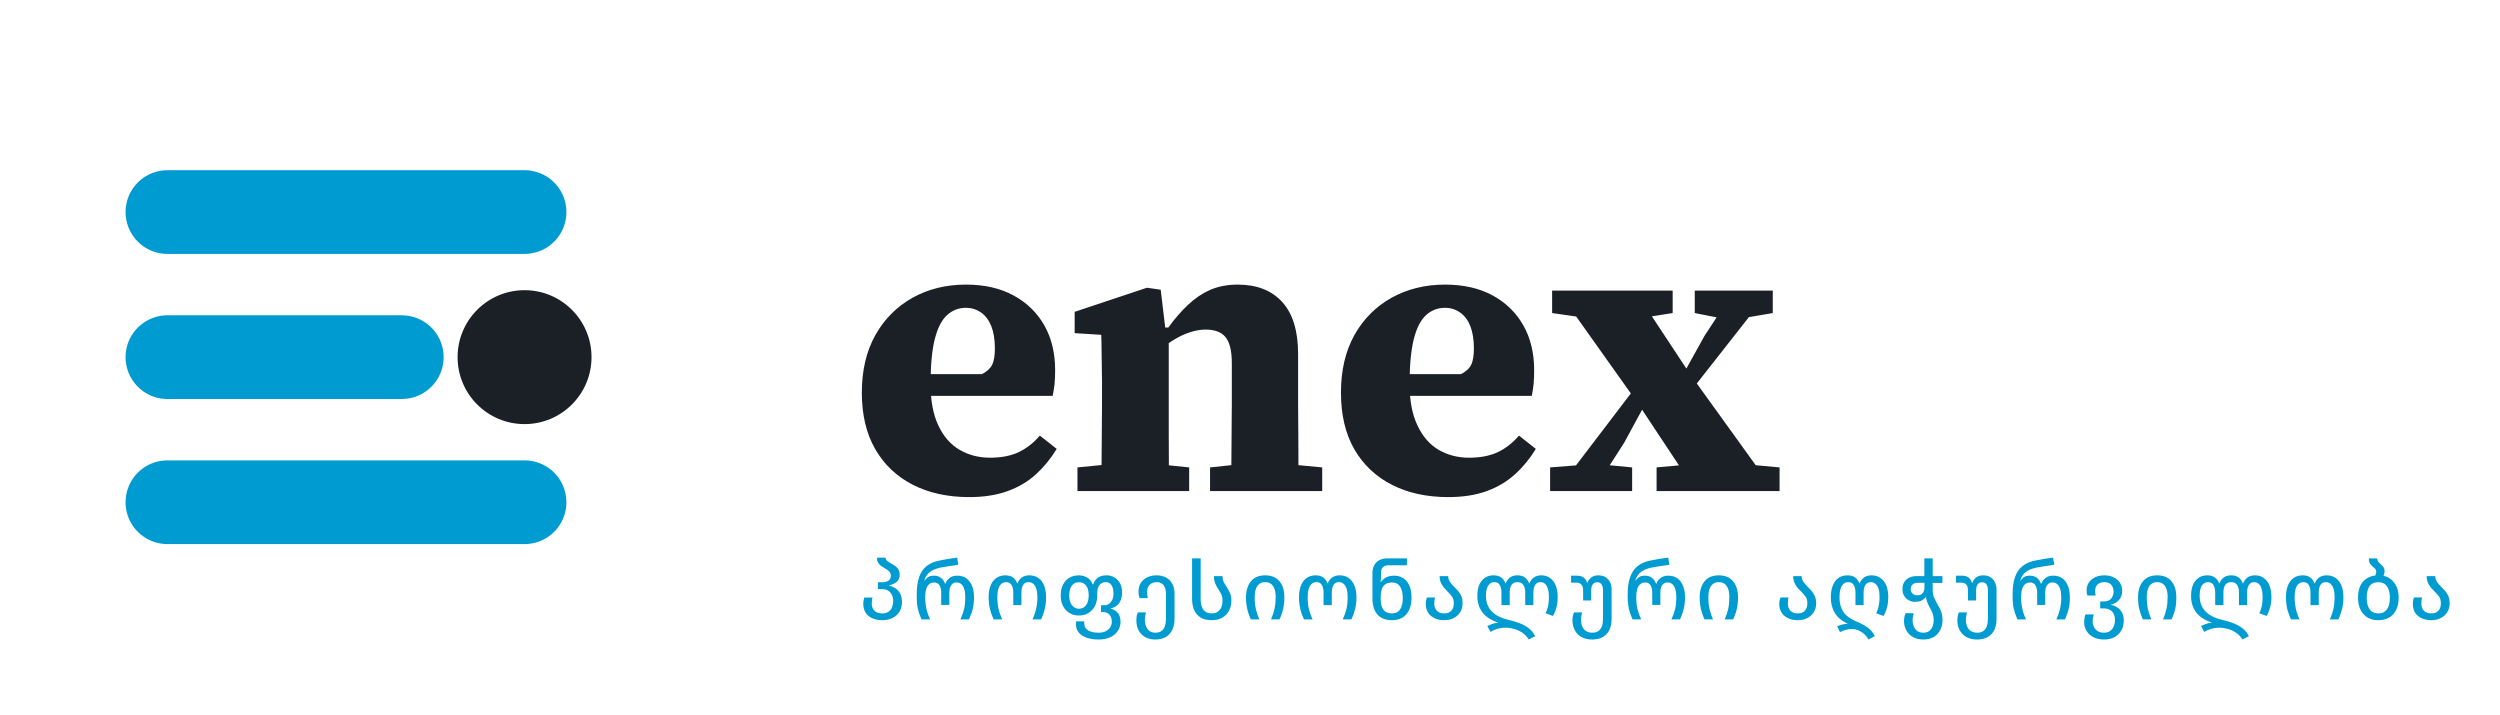
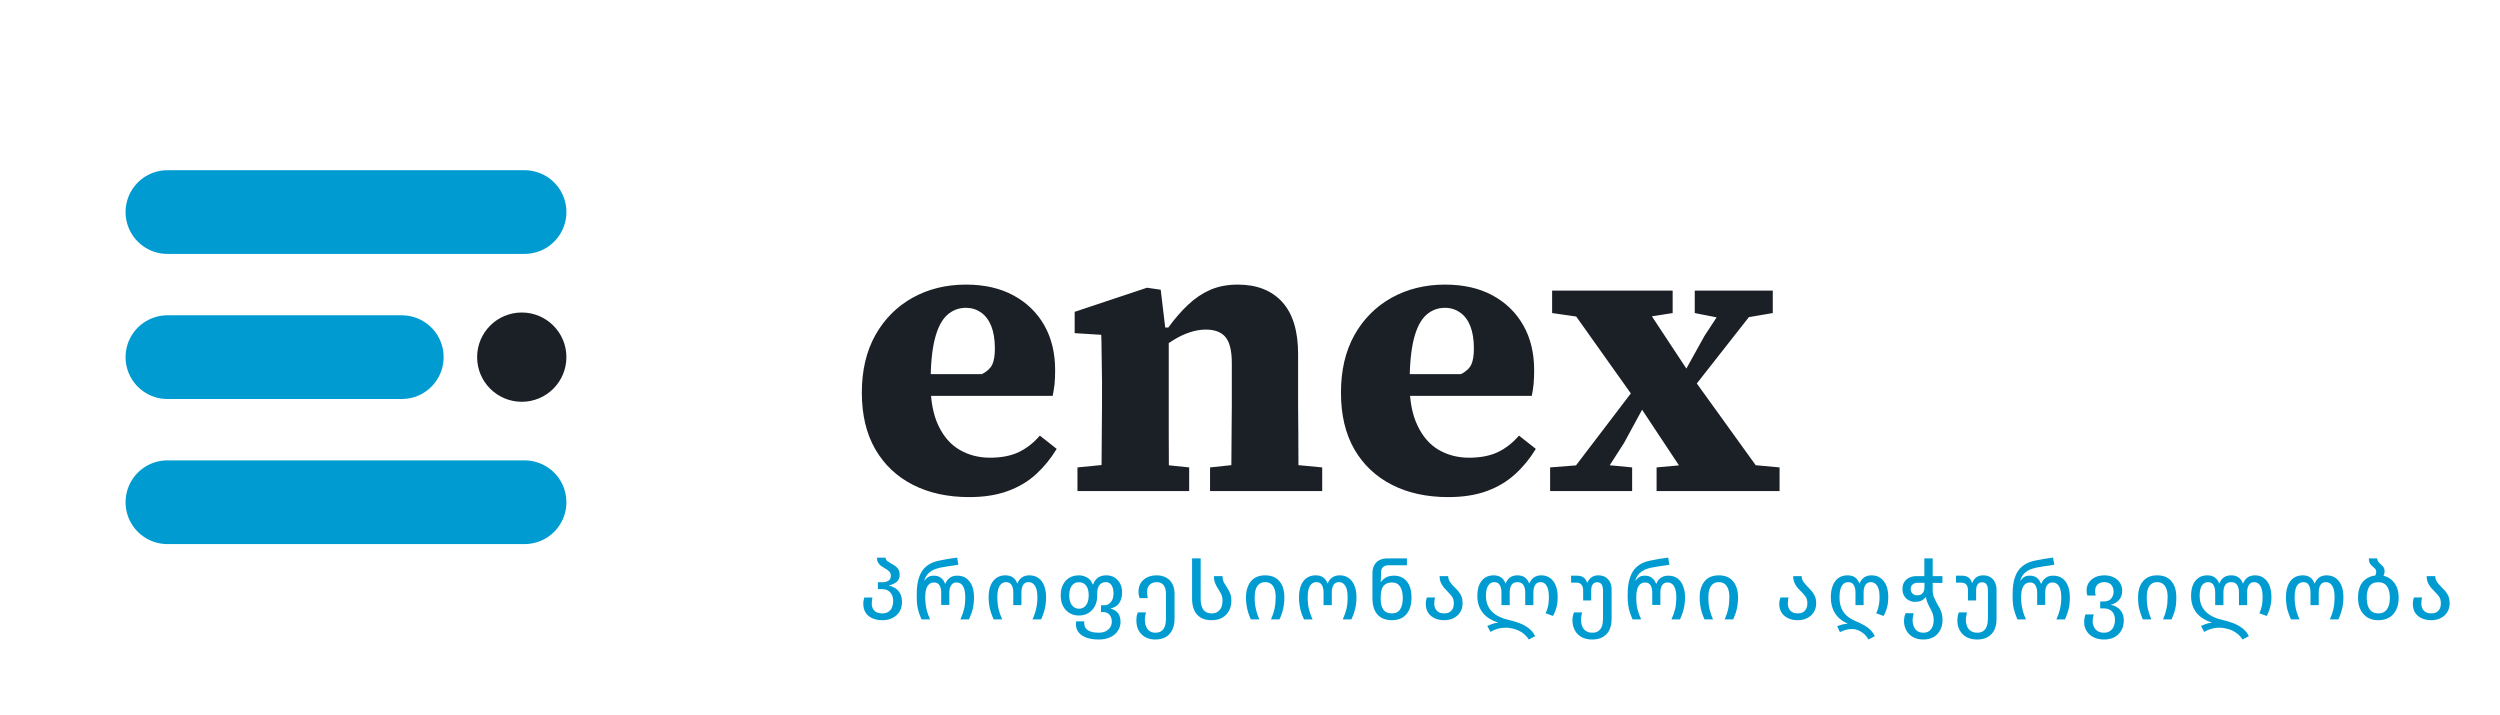
<svg xmlns="http://www.w3.org/2000/svg" viewBox="0 0 224 64" role="img" aria-label="Enex">
  <g stroke="#009cd1" stroke-width="7.5" stroke-linecap="round">
    <path d="M15 19H47" />
    <path d="M15 32H36" />
    <path d="M15 45H47" />
  </g>
-   <circle cx="47" cy="32" r="6" fill="#1b2027" />
+   <circle cx="46.75" cy="32" r="4" fill="#1b2027" />
  <path fill="#1b2027" d="M86.84 44.54L86.84 44.54Q83.96 44.54 81.80 43.44Q79.64 42.34 78.43 40.26Q77.22 38.17 77.22 35.18L77.22 35.18Q77.22 32.19 78.43 30.03Q79.64 27.87 81.76 26.68Q83.88 25.50 86.55 25.50L86.55 25.50Q89.03 25.50 90.81 26.47Q92.60 27.44 93.57 29.15Q94.54 30.86 94.54 33.16L94.54 33.16Q94.54 33.88 94.49 34.41Q94.43 34.93 94.32 35.47L94.32 35.47L81.00 35.47L81.00 33.52L87.99 33.52Q88.67 33.16 88.91 32.66Q89.14 32.16 89.14 31.22L89.14 31.22Q89.14 30.03 88.82 29.22Q88.49 28.41 87.90 28.00Q87.30 27.58 86.55 27.58L86.55 27.58Q85.58 27.58 84.86 28.23Q84.14 28.88 83.76 30.37Q83.38 31.87 83.38 34.42L83.38 34.42Q83.38 36.66 84.08 38.13Q84.78 39.61 85.99 40.31Q87.20 41.01 88.71 41.01L88.71 41.01Q90.22 41.01 91.28 40.51Q92.34 40.00 93.17 39.03L93.17 39.03L94.68 40.22Q93.89 41.52 92.83 42.49Q91.77 43.46 90.29 44Q88.82 44.54 86.84 44.54Z M106.55 44L96.54 44L96.54 41.88L100.18 41.52L103.10 41.52L106.55 41.88L106.55 44ZM104.75 44L98.67 44Q98.70 42.92 98.70 41.59Q98.70 40.26 98.72 38.85Q98.74 37.45 98.74 36.26L98.74 36.26L98.74 34.21Q98.74 33.34 98.72 32.68Q98.70 32.01 98.70 31.36Q98.70 30.72 98.67 30.00L98.67 30.00L96.29 29.85L96.29 27.94L102.77 25.78L104.00 25.96L104.46 29.82L104.72 29.85L104.72 36.26Q104.72 37.45 104.72 38.85Q104.72 40.26 104.73 41.59Q104.75 42.92 104.75 44L104.75 44ZM118.47 44L108.42 44L108.42 41.88L111.81 41.52L114.69 41.52L118.47 41.88L118.47 44ZM116.38 44L110.30 44Q110.33 42.92 110.33 41.59Q110.33 40.26 110.35 38.87Q110.37 37.48 110.37 36.26L110.37 36.26L110.37 32.52Q110.37 30.90 109.81 30.21Q109.25 29.53 108.03 29.53L108.03 29.53Q107.34 29.53 106.59 29.78Q105.83 30.03 105.06 30.52Q104.28 31.00 103.53 31.72L103.53 31.72L103.46 29.35L104.68 29.35Q105.54 28.16 106.46 27.30Q107.38 26.43 108.46 25.96Q109.54 25.50 110.91 25.50L110.91 25.50Q113.46 25.50 114.89 27.06Q116.31 28.63 116.31 31.72L116.31 31.72L116.31 36.26Q116.31 37.48 116.33 38.87Q116.34 40.26 116.34 41.59Q116.34 42.92 116.38 44L116.38 44Z M129.76 44.54L129.76 44.54Q126.88 44.54 124.72 43.44Q122.56 42.34 121.35 40.26Q120.15 38.17 120.15 35.18L120.15 35.18Q120.15 32.19 121.35 30.03Q122.56 27.87 124.68 26.68Q126.81 25.50 129.47 25.50L129.47 25.50Q131.96 25.50 133.74 26.47Q135.52 27.44 136.49 29.15Q137.46 30.86 137.46 33.16L137.46 33.16Q137.46 33.88 137.41 34.41Q137.36 34.93 137.25 35.47L137.25 35.47L123.93 35.47L123.93 33.52L130.91 33.52Q131.60 33.16 131.83 32.66Q132.06 32.16 132.06 31.22L132.06 31.22Q132.06 30.03 131.74 29.22Q131.42 28.41 130.82 28.00Q130.23 27.58 129.47 27.58L129.47 27.58Q128.50 27.58 127.78 28.23Q127.06 28.88 126.68 30.37Q126.30 31.87 126.30 34.42L126.30 34.42Q126.30 36.66 127.01 38.13Q127.71 39.61 128.91 40.31Q130.12 41.01 131.63 41.01L131.63 41.01Q133.14 41.01 134.21 40.51Q135.27 40.00 136.10 39.03L136.10 39.03L137.61 40.22Q136.82 41.52 135.75 42.49Q134.69 43.46 133.22 44Q131.74 44.54 129.76 44.54Z M146.24 44L138.89 44L138.89 41.88L142.20 41.62L143.54 41.62L146.24 41.88L146.24 44ZM142.82 43.89L139.54 43.89L147.60 33.31L149.08 35.11L148 35.11L145.52 39.68L142.82 43.89ZM159.45 44L148.43 44L148.43 41.88L152.39 41.52L155.56 41.52L159.45 41.88L159.45 44ZM158.40 26.25L150.77 35.97L149.44 34.32L150.38 34.32L152.72 30.10L155.24 26.25L158.40 26.25ZM158.98 44L151.96 44L146.74 36.12L139.58 26.04L146.49 26.04L151.38 33.45L158.98 44ZM142.82 28.59L139.07 28.05L139.07 26.04L149.87 26.04L149.87 28.05L146.45 28.59L142.82 28.59ZM154.59 28.59L151.85 28.05L151.85 26.04L158.84 26.04L158.84 28.05L155.67 28.59L154.59 28.59Z" />
  <path fill="#009cd1" d="M79.06 55.57L79.06 55.57Q78.56 55.57 78.17 55.40Q77.78 55.23 77.57 54.91Q77.35 54.58 77.35 54.10L77.35 54.10Q77.35 53.93 77.38 53.78Q77.41 53.64 77.44 53.54L77.44 53.54L78.17 53.54Q78.14 53.64 78.13 53.78Q78.11 53.92 78.11 54.07L78.11 54.07Q78.11 54.35 78.22 54.55Q78.33 54.75 78.55 54.86Q78.76 54.96 79.06 54.96L79.06 54.96Q79.39 54.96 79.61 54.81Q79.83 54.66 79.93 54.41Q80.03 54.15 80.03 53.85L80.03 53.85Q80.03 53.56 79.92 53.31Q79.81 53.07 79.57 52.92Q79.34 52.78 78.97 52.78L78.97 52.78L78.66 52.78L78.66 52.17L79.04 52.17Q79.32 52.17 79.49 52.09Q79.66 52.02 79.74 51.90Q79.82 51.77 79.82 51.60L79.82 51.60Q79.82 51.33 79.66 51.19Q79.50 51.04 79.30 50.93L79.30 50.93Q79.12 50.83 78.96 50.72Q78.80 50.60 78.69 50.43Q78.58 50.25 78.58 49.97L78.58 49.97L79.35 49.97Q79.35 50.16 79.52 50.28Q79.69 50.40 79.90 50.52L79.90 50.52Q80.07 50.61 80.24 50.74Q80.41 50.86 80.51 51.04Q80.61 51.22 80.61 51.50L80.61 51.50Q80.61 51.93 80.34 52.14Q80.07 52.35 79.67 52.45L79.67 52.45L79.67 52.48Q79.94 52.53 80.21 52.70Q80.48 52.87 80.65 53.17Q80.82 53.48 80.82 53.93L80.82 53.93Q80.82 54.41 80.61 54.78Q80.39 55.15 79.99 55.36Q79.59 55.57 79.06 55.57Z M83.34 55.50L82.57 55.50Q82.42 55.16 82.32 54.85Q82.22 54.54 82.18 54.20Q82.14 53.87 82.14 53.51L82.14 53.51L82.14 53.22Q82.14 52.33 82.35 51.72Q82.56 51.10 83.00 50.74Q83.45 50.37 84.15 50.23L84.15 50.23Q84.53 50.15 84.94 50.08Q85.35 50.01 85.76 49.96L85.76 49.96L85.87 50.60Q85.67 50.63 85.44 50.67Q85.22 50.70 85.00 50.73Q84.79 50.77 84.60 50.80Q84.40 50.83 84.25 50.86L84.25 50.86Q83.97 50.92 83.68 51.04Q83.39 51.17 83.17 51.39Q82.94 51.62 82.81 52.02L82.81 52.02L82.84 52.02Q82.97 51.84 83.11 51.74Q83.25 51.64 83.39 51.61Q83.53 51.58 83.68 51.58L83.68 51.58Q84.05 51.58 84.30 51.77Q84.56 51.96 84.67 52.29L84.67 52.29L84.71 52.29Q84.84 51.96 85.10 51.77Q85.37 51.58 85.77 51.58L85.77 51.58Q86.26 51.58 86.59 51.82Q86.92 52.07 87.10 52.50Q87.27 52.94 87.27 53.51L87.27 53.51Q87.27 53.89 87.22 54.22Q87.18 54.54 87.08 54.85Q86.97 55.16 86.82 55.50L86.82 55.50L86.05 55.50Q86.28 55.00 86.39 54.54Q86.49 54.07 86.49 53.51L86.49 53.51Q86.49 53.10 86.40 52.80Q86.31 52.50 86.14 52.34Q85.96 52.19 85.69 52.19L85.69 52.19Q85.39 52.19 85.23 52.43Q85.06 52.67 85.06 53.10L85.06 53.10L85.06 54.20L84.33 54.20L84.33 53.10Q84.33 52.70 84.18 52.44Q84.02 52.19 83.69 52.19L83.69 52.19Q83.31 52.19 83.10 52.52Q82.90 52.85 82.90 53.52L82.90 53.52Q82.90 53.89 82.95 54.22Q82.99 54.54 83.09 54.86Q83.19 55.17 83.34 55.50L83.34 55.50Z M89.80 55.50L89.03 55.50Q88.88 55.16 88.78 54.85Q88.68 54.54 88.63 54.21Q88.58 53.88 88.58 53.51L88.58 53.51Q88.58 52.92 88.75 52.48Q88.92 52.04 89.26 51.80Q89.59 51.55 90.08 51.55L90.08 51.55Q90.50 51.55 90.76 51.74Q91.02 51.93 91.13 52.26L91.13 52.26L91.17 52.26Q91.30 51.93 91.56 51.74Q91.83 51.55 92.23 51.55L92.23 51.55Q92.72 51.55 93.05 51.80Q93.39 52.04 93.56 52.48Q93.73 52.92 93.73 53.51L93.73 53.51Q93.73 53.88 93.68 54.21Q93.63 54.54 93.53 54.85Q93.44 55.16 93.28 55.50L93.28 55.50L92.51 55.50Q92.74 55.00 92.84 54.53Q92.95 54.06 92.95 53.51L92.95 53.51Q92.95 53.07 92.86 52.77Q92.77 52.48 92.59 52.32Q92.42 52.16 92.15 52.16L92.15 52.16Q91.84 52.16 91.68 52.40Q91.52 52.65 91.52 53.09L91.52 53.09L91.52 54.22L90.79 54.22L90.79 53.09Q90.79 52.68 90.64 52.42Q90.48 52.16 90.15 52.16L90.15 52.16Q89.77 52.16 89.57 52.49Q89.36 52.83 89.36 53.51L89.36 53.51Q89.36 53.88 89.41 54.21Q89.45 54.54 89.55 54.85Q89.65 55.17 89.80 55.50L89.80 55.50Z M98.44 57.30L98.44 57.30Q97.82 57.30 97.37 57.14Q96.91 56.98 96.66 56.68Q96.41 56.39 96.41 55.96L96.41 55.96Q96.41 55.89 96.41 55.82Q96.42 55.74 96.43 55.67L96.43 55.67L97.16 55.67Q97.15 55.72 97.15 55.77Q97.15 55.82 97.15 55.86L97.15 55.86Q97.15 56.14 97.31 56.32Q97.46 56.51 97.76 56.60Q98.05 56.69 98.44 56.69L98.44 56.69Q98.83 56.69 99.09 56.55Q99.35 56.41 99.48 56.19Q99.62 55.96 99.62 55.69L99.62 55.69Q99.62 55.46 99.53 55.27Q99.45 55.08 99.27 54.96Q99.10 54.84 98.82 54.84L98.82 54.84L98.65 54.84L98.65 54.23L98.95 54.23Q99.19 54.23 99.38 54.09Q99.56 53.96 99.67 53.72Q99.77 53.48 99.77 53.16L99.77 53.16Q99.77 52.86 99.69 52.63Q99.61 52.41 99.46 52.29Q99.31 52.16 99.08 52.16L99.08 52.16Q98.73 52.16 98.52 52.41Q98.31 52.66 98.31 53.17L98.31 53.17L98.31 53.36Q98.31 53.75 98.20 54.08Q98.08 54.41 97.86 54.65Q97.64 54.89 97.34 55.02Q97.04 55.15 96.66 55.15L96.66 55.15Q96.30 55.15 96.01 55.02Q95.71 54.89 95.49 54.65Q95.27 54.41 95.15 54.08Q95.04 53.74 95.04 53.34L95.04 53.34Q95.04 52.80 95.24 52.40Q95.44 51.99 95.81 51.77Q96.18 51.55 96.66 51.55L96.66 51.55Q97.06 51.55 97.41 51.75Q97.75 51.94 97.90 52.35L97.90 52.35L97.95 52.35Q98.08 51.98 98.37 51.76Q98.67 51.55 99.13 51.55L99.13 51.55Q99.57 51.55 99.89 51.76Q100.21 51.98 100.38 52.32Q100.54 52.66 100.54 53.05L100.54 53.05Q100.54 53.49 100.41 53.79Q100.29 54.09 100.06 54.27Q99.83 54.44 99.53 54.51L99.53 54.51L99.53 54.54Q99.81 54.61 100.01 54.77Q100.21 54.93 100.30 55.17Q100.40 55.41 100.40 55.72L100.40 55.72Q100.40 56.16 100.16 56.52Q99.93 56.88 99.49 57.09Q99.05 57.30 98.44 57.30ZM96.68 54.54L96.68 54.54Q96.97 54.54 97.17 54.37Q97.36 54.21 97.46 53.94Q97.55 53.67 97.55 53.34L97.55 53.34Q97.55 53.01 97.46 52.74Q97.36 52.48 97.17 52.32Q96.97 52.17 96.67 52.17L96.67 52.17Q96.38 52.17 96.19 52.32Q95.99 52.48 95.90 52.74Q95.80 53.01 95.80 53.34L95.80 53.34Q95.80 53.67 95.89 53.94Q95.99 54.21 96.19 54.37Q96.38 54.54 96.68 54.54Z M103.52 57.30L103.52 57.30Q103.14 57.30 102.82 57.18Q102.51 57.06 102.28 56.83Q102.05 56.60 101.93 56.28Q101.82 55.97 101.82 55.58L101.82 55.58Q101.82 55.37 101.85 55.19Q101.89 55.00 101.95 54.87L101.95 54.87L102.68 54.87Q102.64 55.00 102.61 55.18Q102.58 55.36 102.58 55.51L102.58 55.51Q102.58 55.85 102.68 56.11Q102.78 56.38 102.99 56.53Q103.20 56.69 103.52 56.69L103.52 56.69Q103.87 56.69 104.08 56.53Q104.28 56.38 104.38 56.09Q104.47 55.81 104.47 55.42L104.47 55.42L104.47 53.22Q104.47 52.71 104.27 52.44Q104.06 52.16 103.64 52.16L103.64 52.16Q103.38 52.16 103.19 52.26Q103.00 52.37 102.89 52.56Q102.78 52.75 102.78 53.04L102.78 53.04Q102.78 53.20 102.80 53.34Q102.82 53.48 102.84 53.59L102.84 53.59L102.11 53.59Q102.07 53.49 102.04 53.34Q102.01 53.20 102.01 53.02L102.01 53.02Q102.01 52.54 102.23 52.21Q102.45 51.89 102.81 51.72Q103.18 51.55 103.63 51.55L103.63 51.55Q104.12 51.55 104.48 51.75Q104.84 51.94 105.04 52.31Q105.24 52.68 105.24 53.21L105.24 53.21L105.24 55.44Q105.24 56.03 105.03 56.45Q104.83 56.86 104.45 57.08Q104.07 57.30 103.52 57.30Z M108.56 55.57L108.56 55.57Q107.71 55.57 107.26 55.07Q106.81 54.57 106.81 53.62L106.81 53.62L106.81 50.03L107.58 50.03L107.58 53.69Q107.58 54.27 107.81 54.61Q108.05 54.96 108.56 54.96L108.56 54.96Q108.90 54.96 109.11 54.81Q109.33 54.65 109.44 54.39Q109.54 54.14 109.54 53.82L109.54 53.82Q109.54 53.52 109.45 53.31Q109.36 53.10 109.23 52.90L109.23 52.90Q109.06 52.65 108.92 52.35Q108.77 52.06 108.77 51.62L108.77 51.62L109.54 51.62Q109.54 51.94 109.66 52.18Q109.79 52.42 109.95 52.66L109.95 52.66Q110.11 52.89 110.22 53.17Q110.33 53.44 110.33 53.82L110.33 53.82Q110.33 54.35 110.11 54.74Q109.89 55.14 109.49 55.36Q109.10 55.57 108.56 55.57Z M112.84 55.50L112.07 55.50Q111.93 55.17 111.83 54.86Q111.74 54.55 111.69 54.22Q111.64 53.89 111.64 53.51L111.64 53.51Q111.64 52.92 111.84 52.48Q112.03 52.04 112.41 51.79Q112.79 51.55 113.36 51.55L113.36 51.55Q113.93 51.55 114.31 51.79Q114.69 52.04 114.89 52.48Q115.08 52.92 115.08 53.51L115.08 53.51Q115.08 53.89 115.03 54.22Q114.99 54.55 114.89 54.86Q114.80 55.17 114.64 55.50L114.64 55.50L113.88 55.50Q114.10 55.00 114.20 54.53Q114.30 54.06 114.30 53.51L114.30 53.51Q114.30 53.06 114.19 52.76Q114.08 52.46 113.87 52.31Q113.66 52.16 113.36 52.16L113.36 52.16Q113.06 52.16 112.85 52.31Q112.64 52.46 112.53 52.76Q112.42 53.06 112.42 53.52L112.42 53.52Q112.42 53.89 112.46 54.21Q112.51 54.54 112.60 54.85Q112.69 55.17 112.84 55.50L112.84 55.50Z M117.61 55.50L116.84 55.50Q116.68 55.16 116.58 54.85Q116.48 54.54 116.44 54.21Q116.39 53.88 116.39 53.51L116.39 53.51Q116.39 52.92 116.56 52.48Q116.73 52.04 117.06 51.80Q117.40 51.55 117.89 51.55L117.89 51.55Q118.30 51.55 118.56 51.74Q118.82 51.93 118.94 52.26L118.94 52.26L118.97 52.26Q119.10 51.93 119.37 51.74Q119.64 51.55 120.03 51.55L120.03 51.55Q120.52 51.55 120.86 51.80Q121.19 52.04 121.36 52.48Q121.54 52.92 121.54 53.51L121.54 53.51Q121.54 53.88 121.49 54.21Q121.44 54.54 121.34 54.85Q121.24 55.16 121.08 55.50L121.08 55.50L120.31 55.50Q120.54 55.00 120.65 54.53Q120.75 54.06 120.75 53.51L120.75 53.51Q120.75 53.07 120.66 52.77Q120.57 52.48 120.40 52.32Q120.23 52.16 119.96 52.16L119.96 52.16Q119.65 52.16 119.49 52.40Q119.33 52.65 119.33 53.09L119.33 53.09L119.33 54.22L118.59 54.22L118.59 53.09Q118.59 52.68 118.44 52.42Q118.29 52.16 117.95 52.16L117.95 52.16Q117.58 52.16 117.37 52.49Q117.17 52.83 117.17 53.51L117.17 53.51Q117.17 53.88 117.21 54.21Q117.26 54.54 117.36 54.85Q117.45 55.17 117.61 55.50L117.61 55.50Z M124.72 55.57L124.72 55.57Q123.87 55.57 123.42 55.06Q122.97 54.56 122.97 53.57L122.97 53.57L122.97 51.38Q122.97 50.89 123.16 50.60Q123.34 50.30 123.65 50.16Q123.95 50.03 124.32 50.03L124.32 50.03L126.06 50.03L126.06 50.65L124.42 50.65Q124.11 50.65 123.93 50.80Q123.74 50.96 123.74 51.32L123.74 51.32L123.74 51.55Q123.74 51.66 123.73 51.85Q123.71 52.03 123.70 52.13L123.70 52.13L123.74 52.13Q123.86 51.97 124.02 51.85Q124.18 51.72 124.39 51.65Q124.61 51.58 124.90 51.58L124.90 51.58Q125.62 51.58 126.04 52.08Q126.47 52.58 126.47 53.56L126.47 53.56Q126.47 54.23 126.25 54.67Q126.03 55.12 125.64 55.35Q125.25 55.57 124.72 55.57ZM124.72 54.96L124.72 54.96Q125.22 54.96 125.45 54.60Q125.69 54.23 125.69 53.58L125.69 53.58Q125.69 52.94 125.45 52.56Q125.21 52.19 124.74 52.19L124.74 52.19Q124.36 52.19 124.13 52.35Q123.90 52.50 123.81 52.80Q123.71 53.09 123.71 53.50L123.71 53.50L123.71 53.69Q123.71 54.27 123.94 54.61Q124.18 54.96 124.72 54.96Z M129.40 55.57L129.40 55.57Q128.93 55.57 128.56 55.40Q128.18 55.23 127.97 54.91Q127.75 54.58 127.75 54.10L127.75 54.10Q127.75 53.92 127.78 53.78Q127.81 53.63 127.85 53.53L127.85 53.53L128.58 53.53Q128.55 53.63 128.53 53.77Q128.51 53.91 128.51 54.07L128.51 54.07Q128.51 54.35 128.62 54.55Q128.73 54.75 128.93 54.86Q129.13 54.96 129.40 54.96L129.40 54.96Q129.67 54.96 129.86 54.86Q130.05 54.75 130.16 54.55Q130.26 54.35 130.26 54.05L130.26 54.05Q130.26 53.69 130.11 53.47Q129.95 53.25 129.74 53.04L129.74 53.04Q129.57 52.87 129.40 52.68Q129.23 52.48 129.11 52.23Q128.99 51.97 128.99 51.62L128.99 51.62L129.76 51.62Q129.76 51.92 129.93 52.16Q130.10 52.39 130.33 52.62L130.33 52.62Q130.51 52.79 130.68 52.99Q130.84 53.19 130.95 53.44Q131.05 53.70 131.05 54.05L131.05 54.05Q131.05 54.50 130.84 54.84Q130.63 55.19 130.25 55.38Q129.88 55.57 129.40 55.57Z M137.55 57.00L136.98 57.30Q136.82 57.03 136.58 56.83Q136.35 56.63 136.07 56.50Q135.79 56.37 135.50 56.31Q135.20 56.24 134.90 56.24L134.90 56.24Q134.52 56.24 134.18 56.34Q133.84 56.44 133.55 56.62L133.55 56.62L133.26 56.09Q133.40 56.02 133.56 55.96Q133.71 55.90 133.88 55.85Q134.05 55.81 134.22 55.80L134.22 55.80L134.22 55.78Q133.83 55.66 133.49 55.45Q133.15 55.25 132.90 54.96Q132.65 54.66 132.51 54.28Q132.37 53.89 132.37 53.38L132.37 53.38Q132.37 52.84 132.53 52.43Q132.70 52.02 133.03 51.78Q133.36 51.55 133.83 51.55L133.83 51.55Q134.25 51.55 134.51 51.74Q134.76 51.93 134.88 52.26L134.88 52.26L134.92 52.26Q135.04 51.93 135.30 51.74Q135.56 51.55 135.96 51.55L135.96 51.55Q136.37 51.55 136.63 51.74Q136.89 51.93 137.00 52.26L137.00 52.26L137.04 52.26Q137.17 51.93 137.44 51.74Q137.70 51.55 138.10 51.55L138.10 51.55Q138.57 51.55 138.90 51.80Q139.23 52.04 139.40 52.48Q139.57 52.92 139.57 53.51L139.57 53.51Q139.57 53.98 139.47 54.38Q139.37 54.79 139.15 55.19L139.15 55.19L138.49 54.95Q138.65 54.59 138.72 54.25Q138.78 53.91 138.78 53.51L138.78 53.51Q138.78 52.83 138.58 52.49Q138.39 52.16 138.03 52.16L138.03 52.16Q137.72 52.16 137.56 52.40Q137.39 52.64 137.39 53.09L137.39 53.09L137.39 54.22L136.66 54.22L136.66 53.07Q136.66 52.68 136.50 52.42Q136.34 52.16 135.96 52.16L135.96 52.16Q135.61 52.16 135.44 52.40Q135.27 52.64 135.27 53.07L135.27 53.07L135.27 54.22L134.53 54.22L134.53 53.09Q134.53 52.68 134.38 52.42Q134.23 52.16 133.89 52.16L133.89 52.16Q133.55 52.16 133.35 52.46Q133.14 52.76 133.14 53.39L133.14 53.39Q133.14 53.87 133.30 54.23Q133.45 54.59 133.73 54.85Q134.00 55.10 134.36 55.27Q134.71 55.44 135.12 55.53L135.12 55.53Q135.63 55.64 136.11 55.82Q136.59 56.00 136.96 56.28Q137.34 56.57 137.55 57.00L137.55 57.00Z M142.67 57.30L142.67 57.30Q142.26 57.30 141.93 57.18Q141.60 57.06 141.37 56.83Q141.14 56.60 141.02 56.28Q140.89 55.97 140.89 55.58L140.89 55.58Q140.89 55.37 140.93 55.19Q140.97 55.00 141.03 54.87L141.03 54.87L141.76 54.87Q141.72 55.00 141.69 55.18Q141.66 55.36 141.66 55.51L141.66 55.51Q141.66 55.85 141.76 56.11Q141.87 56.38 142.09 56.53Q142.32 56.69 142.67 56.69L142.67 56.69Q143.03 56.69 143.23 56.53Q143.44 56.37 143.54 56.09Q143.63 55.80 143.63 55.42L143.63 55.42L143.63 52.92Q143.63 52.56 143.50 52.36Q143.37 52.17 143.11 52.17L143.11 52.17Q142.85 52.17 142.71 52.36Q142.57 52.56 142.57 52.91L142.57 52.91L142.57 53.80L141.85 53.80L141.85 52.92Q141.85 52.56 141.70 52.39Q141.56 52.21 141.29 52.21L141.29 52.21L140.77 52.21L140.77 51.58L141.28 51.58Q141.64 51.58 141.87 51.73Q142.10 51.89 142.21 52.22L142.21 52.22L142.23 52.22Q142.36 51.89 142.61 51.72Q142.85 51.55 143.20 51.55L143.20 51.55Q143.58 51.55 143.85 51.71Q144.11 51.87 144.26 52.16Q144.40 52.45 144.40 52.82L144.40 52.82L144.40 55.44Q144.40 56.03 144.20 56.45Q144.00 56.86 143.61 57.08Q143.23 57.30 142.67 57.30Z M147.05 55.50L146.28 55.50Q146.13 55.16 146.03 54.85Q145.93 54.54 145.89 54.20Q145.84 53.87 145.84 53.51L145.84 53.51L145.84 53.22Q145.84 52.33 146.06 51.72Q146.27 51.10 146.71 50.74Q147.15 50.37 147.85 50.23L147.85 50.23Q148.24 50.15 148.65 50.08Q149.06 50.01 149.47 49.96L149.47 49.96L149.58 50.60Q149.38 50.63 149.15 50.67Q148.93 50.70 148.71 50.73Q148.49 50.77 148.30 50.80Q148.11 50.83 147.96 50.86L147.96 50.86Q147.67 50.92 147.38 51.04Q147.10 51.17 146.87 51.39Q146.65 51.62 146.52 52.02L146.52 52.02L146.55 52.02Q146.68 51.84 146.82 51.74Q146.95 51.64 147.10 51.61Q147.24 51.58 147.39 51.58L147.39 51.58Q147.76 51.58 148.01 51.77Q148.26 51.96 148.38 52.29L148.38 52.29L148.42 52.29Q148.54 51.96 148.81 51.77Q149.08 51.58 149.47 51.58L149.47 51.58Q149.97 51.58 150.30 51.82Q150.63 52.07 150.80 52.50Q150.98 52.94 150.98 53.51L150.98 53.51Q150.98 53.89 150.93 54.22Q150.88 54.54 150.78 54.85Q150.68 55.16 150.53 55.50L150.53 55.50L149.76 55.50Q149.99 55.00 150.10 54.54Q150.20 54.07 150.20 53.51L150.20 53.51Q150.20 53.10 150.11 52.80Q150.02 52.50 149.84 52.34Q149.67 52.19 149.40 52.19L149.40 52.19Q149.10 52.19 148.93 52.43Q148.77 52.67 148.77 53.10L148.77 53.10L148.77 54.20L148.04 54.20L148.04 53.10Q148.04 52.70 147.89 52.44Q147.73 52.19 147.40 52.19L147.40 52.19Q147.02 52.19 146.81 52.52Q146.61 52.85 146.61 53.52L146.61 53.52Q146.61 53.89 146.65 54.22Q146.70 54.54 146.80 54.86Q146.90 55.17 147.05 55.50L147.05 55.50Z M153.49 55.50L152.72 55.50Q152.58 55.17 152.48 54.86Q152.38 54.55 152.34 54.22Q152.29 53.89 152.29 53.51L152.29 53.51Q152.29 52.92 152.49 52.48Q152.68 52.04 153.06 51.79Q153.44 51.55 154.00 51.55L154.00 51.55Q154.58 51.55 154.96 51.79Q155.34 52.04 155.53 52.48Q155.73 52.92 155.73 53.51L155.73 53.51Q155.73 53.89 155.68 54.22Q155.64 54.55 155.54 54.86Q155.44 55.17 155.29 55.50L155.29 55.50L154.53 55.50Q154.75 55.00 154.85 54.53Q154.95 54.06 154.95 53.51L154.95 53.51Q154.95 53.06 154.84 52.76Q154.72 52.46 154.52 52.31Q154.31 52.16 154.00 52.16L154.00 52.16Q153.71 52.16 153.50 52.31Q153.29 52.46 153.18 52.76Q153.07 53.06 153.07 53.52L153.07 53.52Q153.07 53.89 153.11 54.21Q153.15 54.54 153.25 54.85Q153.34 55.17 153.49 55.50L153.49 55.50Z  M161.07 55.57L161.07 55.57Q160.61 55.57 160.23 55.40Q159.86 55.23 159.64 54.91Q159.42 54.58 159.42 54.10L159.42 54.10Q159.42 53.92 159.46 53.78Q159.49 53.63 159.53 53.53L159.53 53.53L160.26 53.53Q160.22 53.63 160.21 53.77Q160.19 53.91 160.19 54.07L160.19 54.07Q160.19 54.35 160.30 54.55Q160.40 54.75 160.61 54.86Q160.81 54.96 161.07 54.96L161.07 54.96Q161.35 54.96 161.54 54.86Q161.73 54.75 161.83 54.55Q161.94 54.35 161.94 54.05L161.94 54.05Q161.94 53.69 161.78 53.47Q161.63 53.25 161.42 53.04L161.42 53.04Q161.25 52.87 161.07 52.68Q160.90 52.48 160.79 52.23Q160.67 51.97 160.67 51.62L160.67 51.62L161.43 51.62Q161.43 51.92 161.61 52.16Q161.78 52.39 162.01 52.62L162.01 52.62Q162.19 52.79 162.35 52.99Q162.51 53.19 162.62 53.44Q162.73 53.70 162.73 54.05L162.73 54.05Q162.73 54.50 162.52 54.84Q162.30 55.19 161.93 55.38Q161.56 55.57 161.07 55.57Z M167.98 57.00L167.41 57.30Q167.25 57.00 167.01 56.79Q166.76 56.58 166.49 56.47Q166.22 56.36 165.95 56.36L165.95 56.36Q165.65 56.36 165.40 56.43Q165.14 56.50 164.86 56.64L164.86 56.64L164.61 56.11Q164.77 56.04 164.98 55.98Q165.19 55.91 165.53 55.89L165.53 55.89L165.53 55.87Q164.78 55.53 164.41 54.93Q164.04 54.34 164.04 53.51L164.04 53.51Q164.04 52.93 164.21 52.49Q164.38 52.04 164.71 51.80Q165.04 51.55 165.53 51.55L165.53 51.55Q165.96 51.55 166.22 51.74Q166.48 51.93 166.59 52.26L166.59 52.26L166.63 52.26Q166.76 51.93 167.02 51.74Q167.29 51.55 167.69 51.55L167.69 51.55Q168.18 51.55 168.51 51.80Q168.84 52.04 169.02 52.48Q169.19 52.92 169.19 53.51L169.19 53.51Q169.19 53.98 169.09 54.38Q168.99 54.79 168.77 55.19L168.77 55.19L168.11 54.95Q168.28 54.59 168.34 54.25Q168.41 53.91 168.41 53.51L168.41 53.51Q168.41 53.07 168.32 52.77Q168.23 52.48 168.05 52.32Q167.88 52.16 167.62 52.16L167.62 52.16Q167.31 52.16 167.15 52.40Q166.98 52.64 166.98 53.08L166.98 53.08L166.98 54.22L166.25 54.22L166.25 53.08Q166.25 52.67 166.09 52.41Q165.94 52.16 165.60 52.16L165.60 52.16Q165.23 52.16 165.03 52.49Q164.82 52.83 164.82 53.51L164.82 53.51Q164.82 53.97 164.93 54.32Q165.04 54.67 165.24 54.92Q165.44 55.18 165.71 55.36Q165.99 55.54 166.30 55.67L166.30 55.67Q166.73 55.85 167.04 56.03Q167.35 56.20 167.58 56.43Q167.81 56.66 167.98 57.00L167.98 57.00Z M172.32 57.30L172.32 57.30Q171.94 57.30 171.62 57.18Q171.30 57.06 171.08 56.84Q170.85 56.62 170.73 56.31Q170.60 56.01 170.60 55.65L170.60 55.65Q170.60 55.44 170.64 55.26Q170.68 55.08 170.74 54.94L170.74 54.94L171.47 54.94Q171.43 55.07 171.40 55.25Q171.37 55.43 171.37 55.59L171.37 55.59Q171.37 55.88 171.48 56.13Q171.58 56.39 171.79 56.54Q172.00 56.69 172.33 56.69L172.33 56.69Q172.66 56.69 172.87 56.53Q173.07 56.36 173.17 56.10Q173.26 55.85 173.26 55.55L173.26 55.55Q173.26 55.25 173.18 55.02Q173.10 54.79 172.99 54.58L172.99 54.58Q172.85 54.34 172.73 54.07Q172.61 53.81 172.56 53.51L172.56 53.51L172.53 53.51Q172.36 53.73 172.13 53.83Q171.89 53.93 171.58 53.93L171.58 53.93Q171.32 53.93 171.06 53.80Q170.80 53.68 170.63 53.42Q170.46 53.16 170.46 52.78L170.46 52.78Q170.46 52.40 170.63 52.14Q170.80 51.88 171.09 51.75Q171.38 51.62 171.73 51.62L171.73 51.62L172.42 51.62L172.42 50.03L173.17 50.03L173.17 51.62L174.04 51.62L174.04 52.23L173.17 52.23L173.17 52.89Q173.17 53.31 173.33 53.62Q173.48 53.94 173.66 54.26L173.66 54.26Q173.83 54.52 173.94 54.84Q174.05 55.16 174.05 55.56L174.05 55.56Q174.05 56.07 173.84 56.46Q173.64 56.85 173.25 57.08Q172.87 57.30 172.32 57.30ZM171.80 53.34L171.80 53.34Q172.12 53.34 172.27 53.14Q172.43 52.94 172.43 52.69L172.43 52.69L172.43 52.22L171.82 52.22Q171.52 52.22 171.36 52.38Q171.20 52.53 171.20 52.78L171.20 52.78Q171.20 53.04 171.37 53.19Q171.53 53.34 171.80 53.34Z M177.16 57.30L177.16 57.30Q176.75 57.30 176.42 57.18Q176.09 57.06 175.86 56.83Q175.63 56.60 175.50 56.28Q175.38 55.97 175.38 55.58L175.38 55.58Q175.38 55.37 175.42 55.19Q175.45 55.00 175.52 54.87L175.52 54.87L176.24 54.87Q176.21 55.00 176.18 55.18Q176.14 55.36 176.14 55.51L176.14 55.51Q176.14 55.85 176.25 56.11Q176.35 56.38 176.58 56.53Q176.81 56.69 177.16 56.69L177.16 56.69Q177.51 56.69 177.72 56.53Q177.93 56.37 178.02 56.09Q178.12 55.80 178.12 55.42L178.12 55.42L178.12 52.92Q178.12 52.56 177.99 52.36Q177.86 52.17 177.59 52.17L177.59 52.17Q177.34 52.17 177.20 52.36Q177.06 52.56 177.06 52.91L177.06 52.91L177.06 53.80L176.33 53.80L176.33 52.92Q176.33 52.56 176.19 52.39Q176.04 52.21 175.78 52.21L175.78 52.21L175.26 52.21L175.26 51.58L175.77 51.58Q176.13 51.58 176.36 51.73Q176.59 51.89 176.69 52.22L176.69 52.22L176.72 52.22Q176.85 51.89 177.09 51.72Q177.34 51.55 177.68 51.55L177.68 51.55Q178.07 51.55 178.33 51.71Q178.60 51.87 178.74 52.16Q178.89 52.45 178.89 52.82L178.89 52.82L178.89 55.44Q178.89 56.03 178.69 56.45Q178.48 56.86 178.10 57.08Q177.71 57.30 177.16 57.30Z M181.53 55.50L180.76 55.50Q180.62 55.16 180.52 54.85Q180.42 54.54 180.37 54.20Q180.33 53.87 180.33 53.51L180.33 53.51L180.33 53.22Q180.33 52.33 180.54 51.72Q180.75 51.10 181.20 50.74Q181.64 50.37 182.34 50.23L182.34 50.23Q182.73 50.15 183.13 50.08Q183.54 50.01 183.95 49.96L183.95 49.96L184.07 50.60Q183.87 50.63 183.64 50.67Q183.41 50.70 183.20 50.73Q182.98 50.77 182.79 50.80Q182.60 50.83 182.45 50.86L182.45 50.86Q182.16 50.92 181.87 51.04Q181.58 51.17 181.36 51.39Q181.14 51.62 181.01 52.02L181.01 52.02L181.04 52.02Q181.17 51.84 181.30 51.74Q181.44 51.64 181.58 51.61Q181.73 51.58 181.88 51.58L181.88 51.58Q182.25 51.58 182.50 51.77Q182.75 51.96 182.86 52.29L182.86 52.29L182.91 52.29Q183.03 51.96 183.30 51.77Q183.56 51.58 183.96 51.58L183.96 51.58Q184.46 51.58 184.79 51.82Q185.12 52.07 185.29 52.50Q185.46 52.94 185.46 53.51L185.46 53.51Q185.46 53.89 185.42 54.22Q185.37 54.54 185.27 54.85Q185.17 55.16 185.02 55.50L185.02 55.50L184.25 55.50Q184.48 55.00 184.58 54.54Q184.69 54.07 184.69 53.51L184.69 53.51Q184.69 53.10 184.60 52.80Q184.51 52.50 184.33 52.34Q184.15 52.19 183.89 52.19L183.89 52.19Q183.58 52.19 183.42 52.43Q183.25 52.67 183.25 53.10L183.25 53.10L183.25 54.20L182.53 54.20L182.53 53.10Q182.53 52.70 182.37 52.44Q182.22 52.19 181.89 52.19L181.89 52.19Q181.50 52.19 181.30 52.52Q181.09 52.85 181.09 53.52L181.09 53.52Q181.09 53.89 181.14 54.22Q181.19 54.54 181.28 54.86Q181.38 55.17 181.53 55.50L181.53 55.50Z M188.52 57.30L188.52 57.30Q188.11 57.30 187.78 57.18Q187.45 57.06 187.22 56.85Q186.99 56.64 186.86 56.35Q186.74 56.06 186.74 55.73L186.74 55.73Q186.74 55.53 186.78 55.35Q186.81 55.17 186.86 55.05L186.86 55.05L187.60 55.05Q187.56 55.16 187.53 55.33Q187.50 55.51 187.50 55.65L187.50 55.65Q187.50 55.92 187.61 56.15Q187.71 56.39 187.94 56.54Q188.17 56.69 188.52 56.69L188.52 56.69Q188.86 56.69 189.07 56.53Q189.29 56.38 189.39 56.12Q189.50 55.87 189.50 55.56L189.50 55.56Q189.50 55.25 189.39 55.01Q189.28 54.77 189.04 54.64Q188.81 54.51 188.46 54.51L188.46 54.51L188.18 54.51L188.18 53.89L188.50 53.89Q188.97 53.89 189.17 53.62Q189.38 53.35 189.38 52.99L189.38 52.99Q189.38 52.76 189.28 52.57Q189.19 52.38 189.01 52.27Q188.82 52.16 188.56 52.16L188.56 52.16Q188.28 52.16 188.10 52.26Q187.91 52.36 187.82 52.54Q187.72 52.71 187.72 52.96L187.72 52.96Q187.72 53.06 187.73 53.16Q187.75 53.25 187.78 53.36L187.78 53.36L187.03 53.36Q186.99 53.24 186.97 53.13Q186.96 53.02 186.96 52.90L186.96 52.90Q186.96 52.50 187.16 52.20Q187.37 51.89 187.73 51.72Q188.09 51.55 188.56 51.55L188.56 51.55Q189.03 51.55 189.39 51.73Q189.75 51.91 189.95 52.22Q190.15 52.53 190.15 52.92L190.15 52.92Q190.15 53.43 189.87 53.75Q189.59 54.07 189.14 54.18L189.14 54.18L189.14 54.20Q189.44 54.25 189.70 54.42Q189.97 54.59 190.13 54.88Q190.29 55.18 190.29 55.60L190.29 55.60Q190.29 56.10 190.07 56.49Q189.85 56.88 189.46 57.09Q189.06 57.30 188.52 57.30Z M192.76 55.50L192.00 55.50Q191.86 55.17 191.76 54.86Q191.66 54.55 191.61 54.22Q191.57 53.89 191.57 53.51L191.57 53.51Q191.57 52.92 191.76 52.48Q191.96 52.04 192.34 51.79Q192.72 51.55 193.28 51.55L193.28 51.55Q193.86 51.55 194.24 51.79Q194.62 52.04 194.81 52.48Q195.00 52.92 195.00 53.51L195.00 53.51Q195.00 53.89 194.96 54.22Q194.92 54.55 194.82 54.86Q194.72 55.17 194.57 55.50L194.57 55.50L193.81 55.50Q194.02 55.00 194.12 54.53Q194.22 54.06 194.22 53.51L194.22 53.51Q194.22 53.06 194.11 52.76Q194.00 52.46 193.79 52.31Q193.58 52.16 193.28 52.16L193.28 52.16Q192.99 52.16 192.78 52.31Q192.57 52.46 192.46 52.76Q192.35 53.06 192.35 53.52L192.35 53.52Q192.35 53.89 192.39 54.21Q192.43 54.54 192.53 54.85Q192.62 55.17 192.76 55.50L192.76 55.50Z M201.50 57.00L200.93 57.30Q200.76 57.03 200.53 56.83Q200.30 56.63 200.02 56.50Q199.74 56.37 199.44 56.31Q199.14 56.24 198.85 56.24L198.85 56.24Q198.47 56.24 198.13 56.34Q197.79 56.44 197.50 56.62L197.50 56.62L197.21 56.09Q197.35 56.02 197.51 55.96Q197.66 55.90 197.83 55.85Q198.00 55.81 198.17 55.80L198.17 55.80L198.17 55.78Q197.78 55.66 197.44 55.45Q197.10 55.25 196.85 54.96Q196.60 54.66 196.46 54.28Q196.32 53.89 196.32 53.38L196.32 53.38Q196.32 52.84 196.48 52.43Q196.65 52.02 196.98 51.78Q197.31 51.55 197.78 51.55L197.78 51.55Q198.19 51.55 198.45 51.74Q198.71 51.93 198.83 52.26L198.83 52.26L198.86 52.26Q198.99 51.93 199.25 51.74Q199.51 51.55 199.91 51.55L199.91 51.55Q200.32 51.55 200.58 51.74Q200.84 51.93 200.95 52.26L200.95 52.26L200.99 52.26Q201.12 51.93 201.38 51.74Q201.65 51.55 202.05 51.55L202.05 51.55Q202.52 51.55 202.85 51.80Q203.18 52.04 203.35 52.48Q203.52 52.92 203.52 53.51L203.52 53.51Q203.52 53.98 203.41 54.38Q203.31 54.79 203.10 55.19L203.10 55.19L202.44 54.95Q202.60 54.59 202.67 54.25Q202.73 53.91 202.73 53.51L202.73 53.51Q202.73 52.83 202.53 52.49Q202.33 52.16 201.97 52.16L201.97 52.16Q201.67 52.16 201.51 52.40Q201.34 52.64 201.34 53.09L201.34 53.09L201.34 54.22L200.61 54.22L200.61 53.07Q200.61 52.68 200.45 52.42Q200.29 52.16 199.91 52.16L199.91 52.16Q199.56 52.16 199.39 52.40Q199.22 52.64 199.22 53.07L199.22 53.07L199.22 54.22L198.48 54.22L198.48 53.09Q198.48 52.68 198.33 52.42Q198.18 52.16 197.84 52.16L197.84 52.16Q197.50 52.16 197.29 52.46Q197.09 52.76 197.09 53.39L197.09 53.39Q197.09 53.87 197.25 54.23Q197.40 54.59 197.68 54.85Q197.95 55.10 198.31 55.27Q198.66 55.44 199.07 55.53L199.07 55.53Q199.58 55.64 200.06 55.82Q200.53 56.00 200.91 56.28Q201.29 56.57 201.50 57.00L201.50 57.00Z M206.04 55.50L205.27 55.50Q205.12 55.16 205.02 54.85Q204.91 54.54 204.87 54.21Q204.82 53.88 204.82 53.51L204.82 53.51Q204.82 52.92 204.99 52.48Q205.16 52.04 205.49 51.80Q205.83 51.55 206.32 51.55L206.32 51.55Q206.74 51.55 207.00 51.74Q207.25 51.93 207.37 52.26L207.37 52.26L207.41 52.26Q207.54 51.93 207.80 51.74Q208.07 51.55 208.46 51.55L208.46 51.55Q208.95 51.55 209.29 51.80Q209.62 52.04 209.80 52.48Q209.97 52.92 209.97 53.51L209.97 53.51Q209.97 53.88 209.92 54.21Q209.87 54.54 209.77 54.85Q209.67 55.16 209.52 55.50L209.52 55.50L208.75 55.50Q208.98 55.00 209.08 54.53Q209.18 54.06 209.18 53.51L209.18 53.51Q209.18 53.07 209.09 52.77Q209.00 52.48 208.83 52.32Q208.66 52.16 208.39 52.16L208.39 52.16Q208.08 52.16 207.92 52.40Q207.76 52.65 207.76 53.09L207.76 53.09L207.76 54.22L207.02 54.22L207.02 53.09Q207.02 52.68 206.87 52.42Q206.72 52.16 206.38 52.16L206.38 52.16Q206.01 52.16 205.80 52.49Q205.60 52.83 205.60 53.51L205.60 53.51Q205.60 53.88 205.65 54.21Q205.69 54.54 205.79 54.85Q205.89 55.17 206.04 55.50L206.04 55.50Z M213.56 51.59L213.56 51.59Q213.96 51.68 214.27 51.94Q214.57 52.20 214.75 52.60Q214.92 53.00 214.92 53.55L214.92 53.55Q214.92 54.04 214.79 54.41Q214.66 54.79 214.42 55.05Q214.18 55.31 213.84 55.44Q213.50 55.57 213.08 55.57L213.08 55.57Q212.69 55.57 212.36 55.44Q212.03 55.31 211.79 55.05Q211.54 54.79 211.41 54.41Q211.28 54.04 211.28 53.55L211.28 53.55Q211.28 52.97 211.46 52.54Q211.64 52.12 212.00 51.87Q212.35 51.62 212.83 51.56L212.83 51.56Q212.86 51.50 212.88 51.42Q212.91 51.33 212.91 51.22L212.91 51.22Q212.91 51.09 212.84 51.00Q212.77 50.91 212.67 50.83L212.67 50.83Q212.52 50.70 212.38 50.54Q212.25 50.37 212.25 50.03L212.25 50.03L212.99 50.03Q213.00 50.19 213.08 50.30Q213.15 50.42 213.28 50.52L213.28 50.52Q213.41 50.64 213.54 50.79Q213.66 50.94 213.66 51.17L213.66 51.17Q213.66 51.30 213.63 51.40Q213.61 51.50 213.56 51.59ZM213.10 54.96L213.10 54.96Q213.46 54.96 213.68 54.79Q213.91 54.62 214.02 54.30Q214.13 53.99 214.13 53.55L214.13 53.55Q214.13 53.11 214.01 52.80Q213.90 52.50 213.68 52.33Q213.45 52.17 213.09 52.17L213.09 52.17Q212.55 52.17 212.30 52.53Q212.06 52.90 212.06 53.55L212.06 53.55Q212.06 53.99 212.17 54.30Q212.28 54.62 212.51 54.79Q212.74 54.96 213.10 54.96Z M217.84 55.57L217.84 55.57Q217.37 55.57 216.99 55.40Q216.62 55.23 216.40 54.91Q216.19 54.58 216.19 54.10L216.19 54.10Q216.19 53.92 216.22 53.78Q216.25 53.63 216.29 53.53L216.29 53.53L217.02 53.53Q216.99 53.63 216.97 53.77Q216.95 53.91 216.95 54.07L216.95 54.07Q216.95 54.35 217.06 54.55Q217.17 54.75 217.37 54.86Q217.57 54.96 217.84 54.96L217.84 54.96Q218.11 54.96 218.30 54.86Q218.49 54.75 218.60 54.55Q218.70 54.35 218.70 54.05L218.70 54.05Q218.70 53.69 218.55 53.47Q218.39 53.25 218.18 53.04L218.18 53.04Q218.01 52.87 217.84 52.68Q217.66 52.48 217.55 52.23Q217.43 51.97 217.43 51.62L217.43 51.62L218.20 51.62Q218.20 51.92 218.37 52.16Q218.54 52.39 218.77 52.62L218.77 52.62Q218.95 52.79 219.12 52.99Q219.28 53.19 219.39 53.44Q219.49 53.70 219.49 54.05L219.49 54.05Q219.49 54.50 219.28 54.84Q219.07 55.19 218.69 55.38Q218.32 55.57 217.84 55.57Z" />
</svg>
